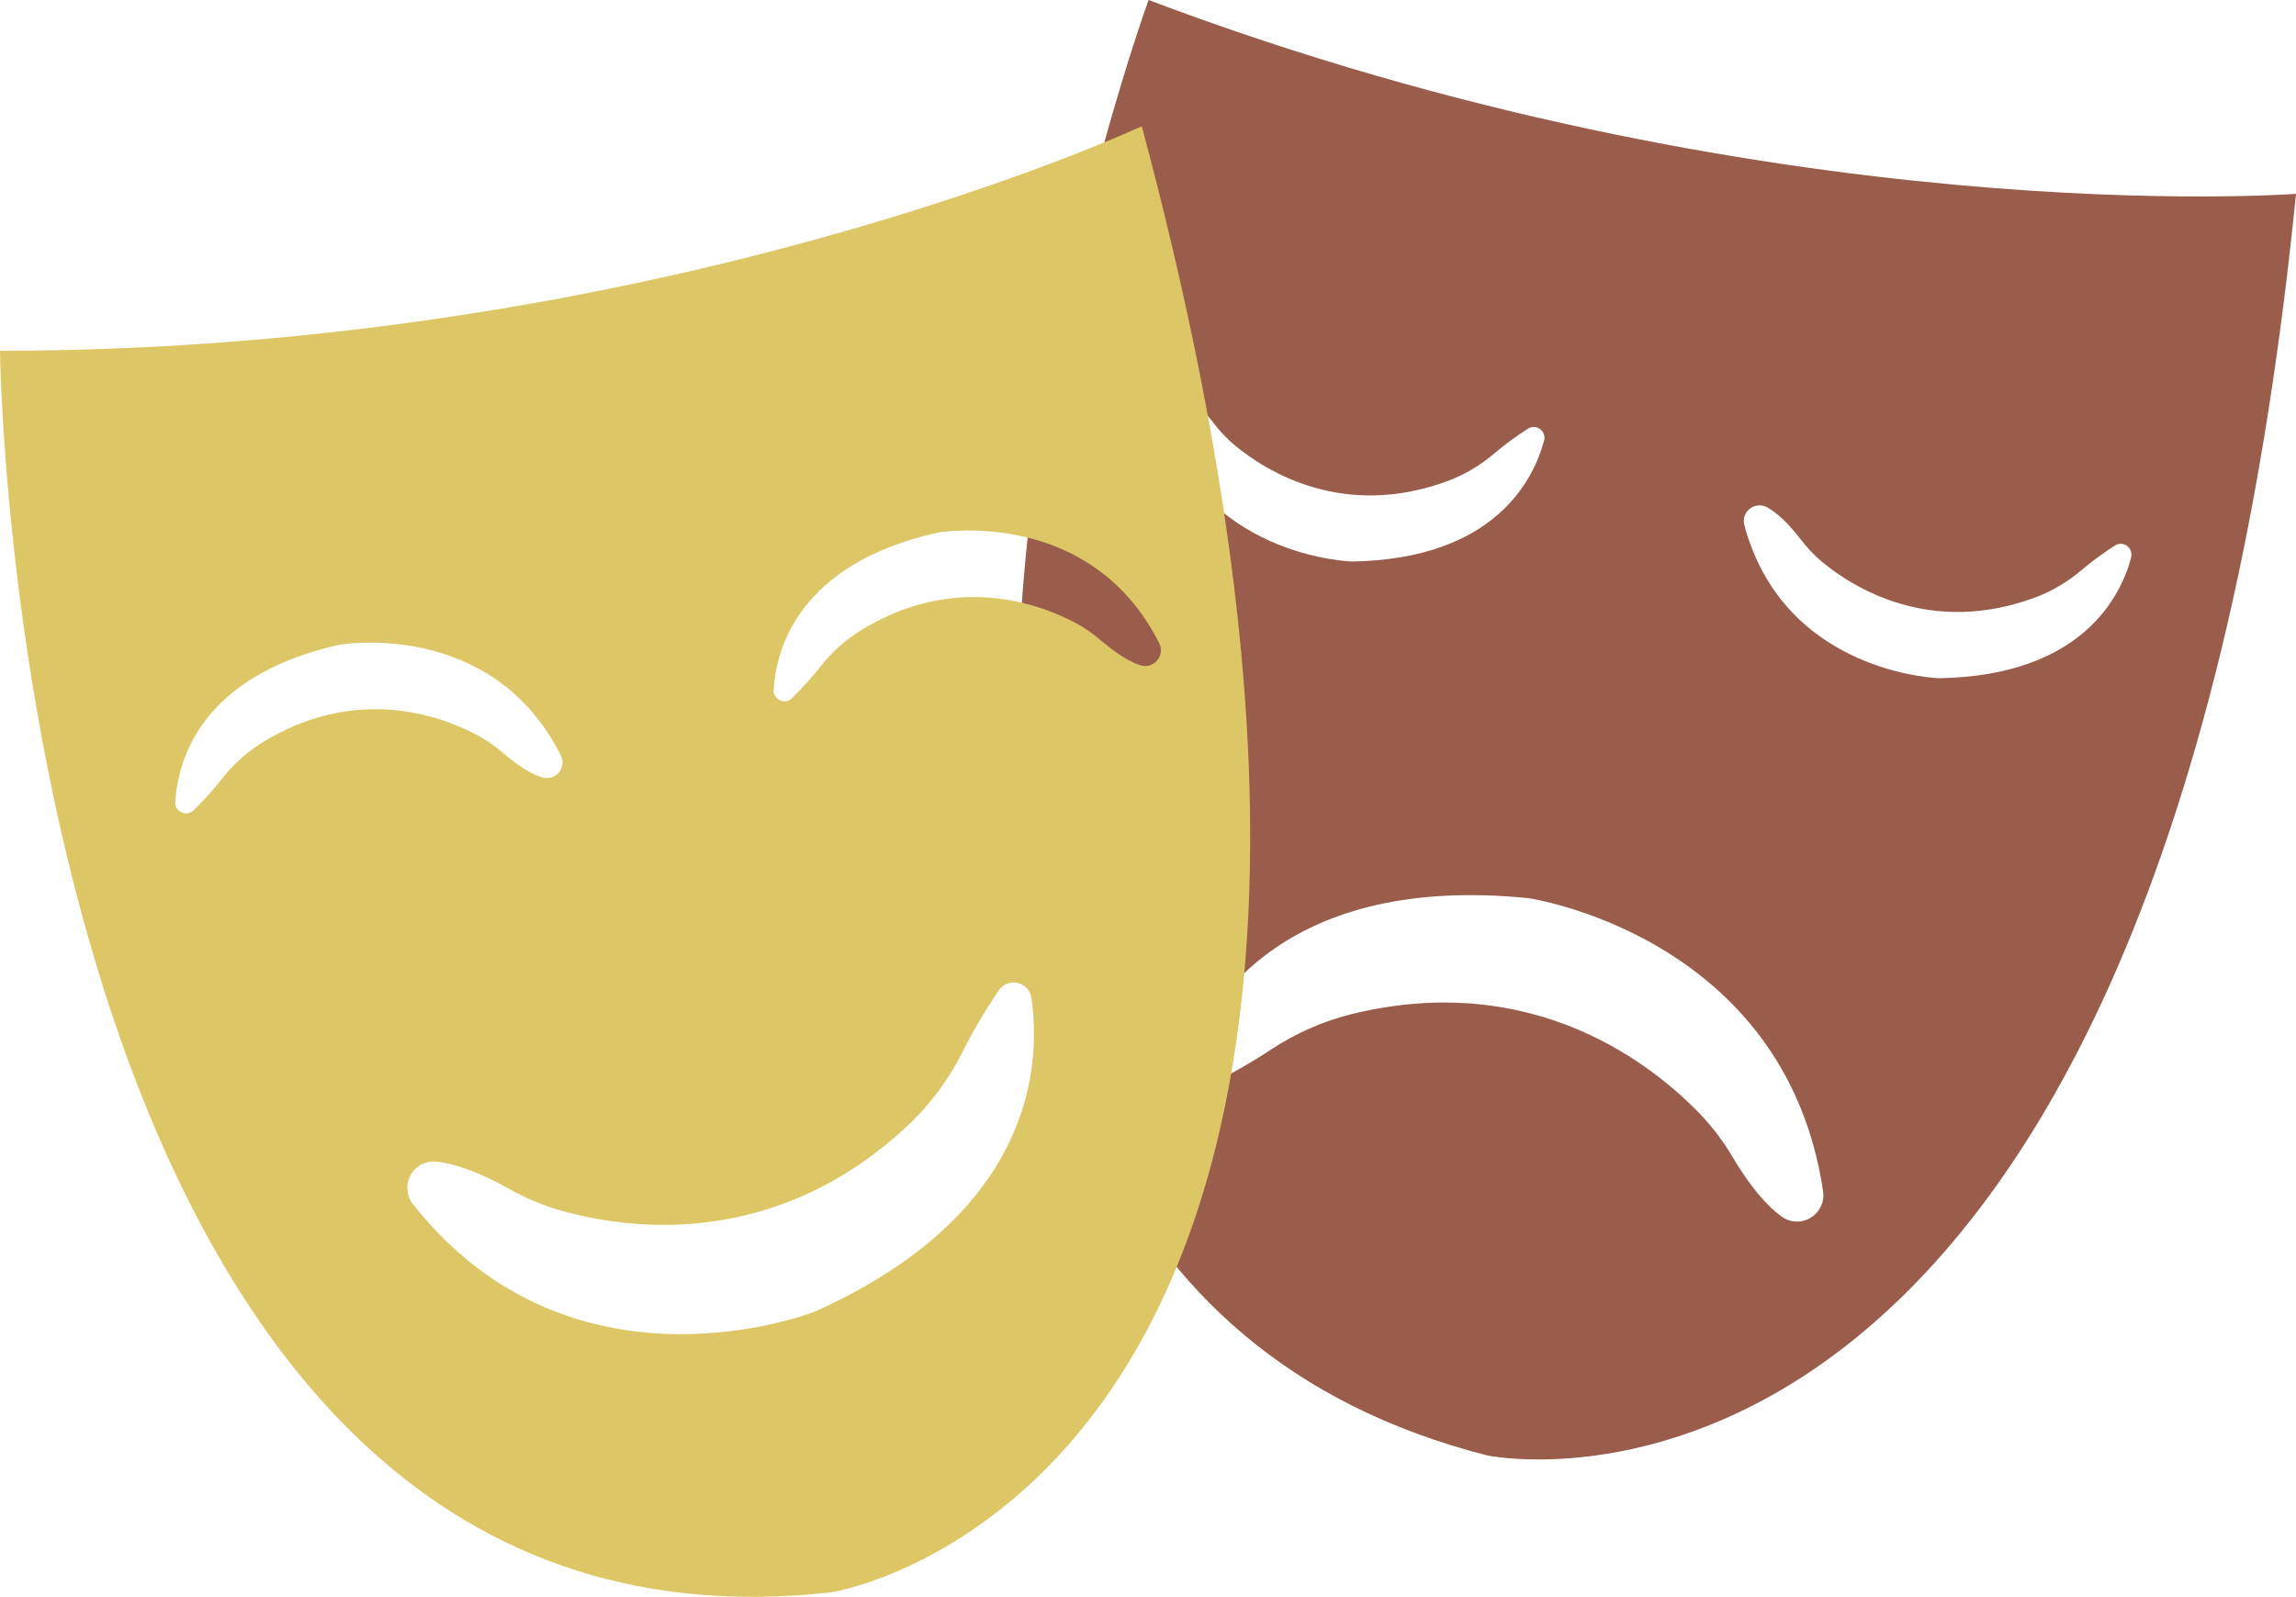
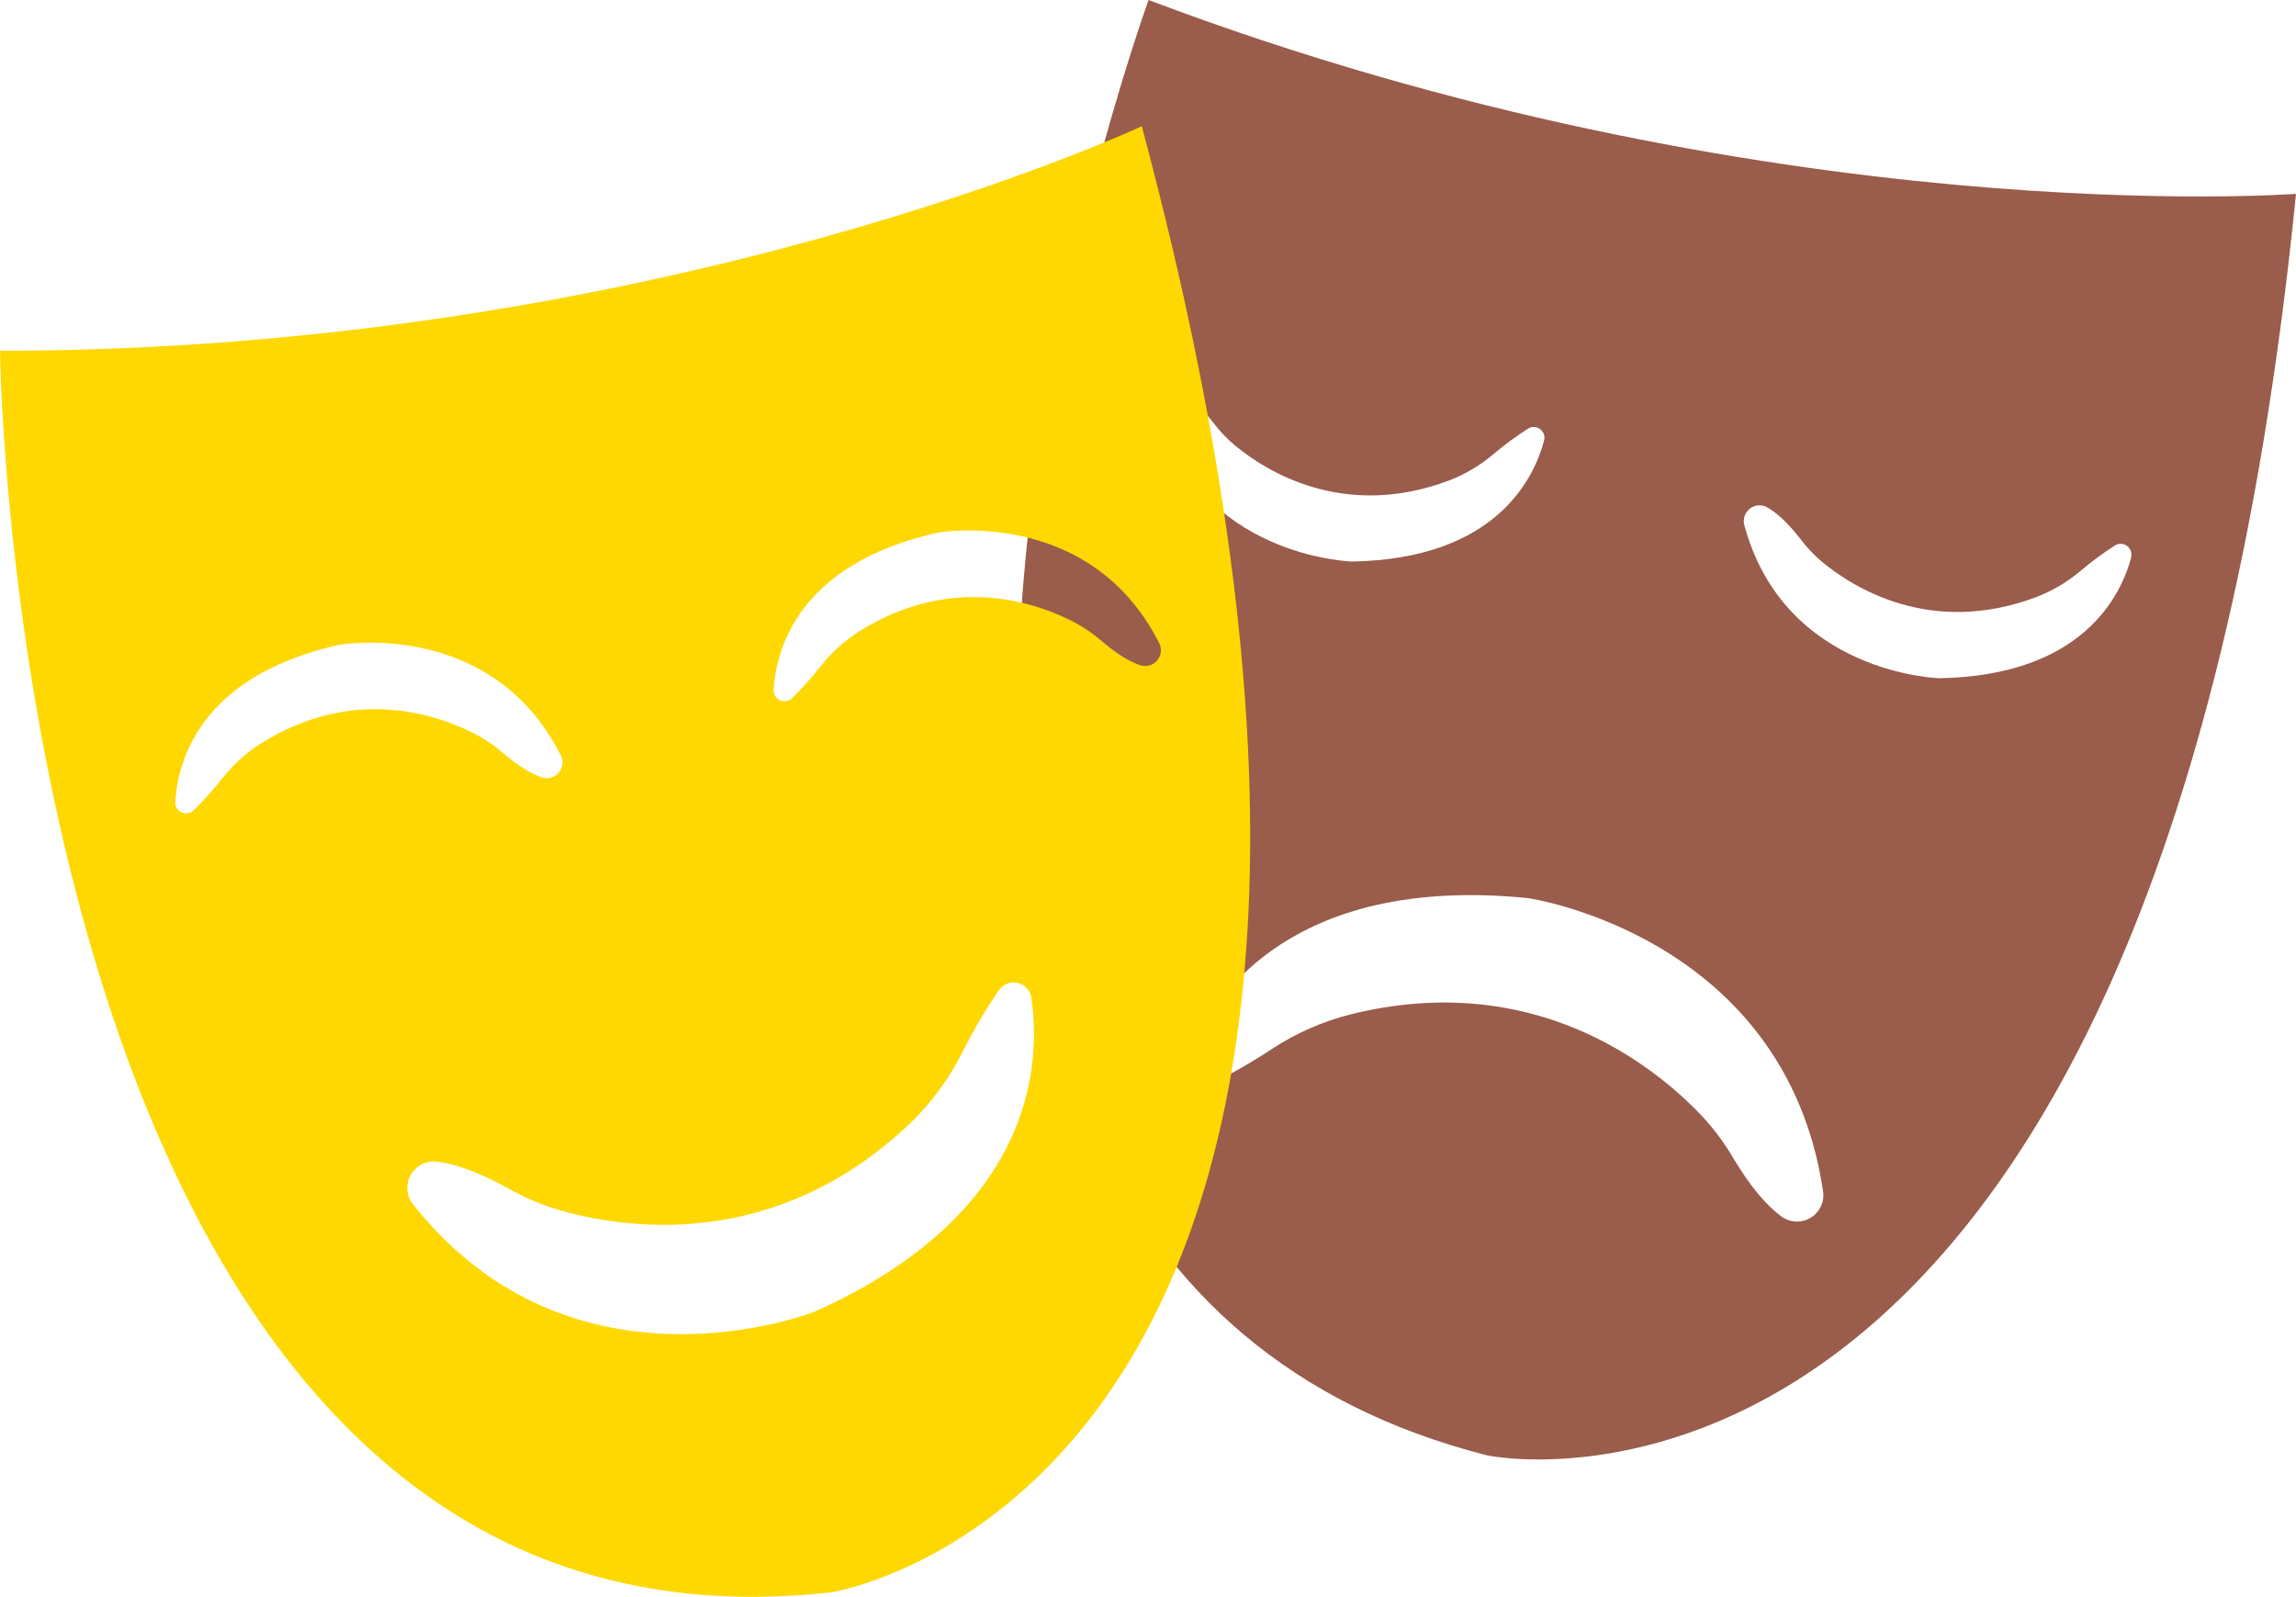
<svg xmlns="http://www.w3.org/2000/svg" viewBox="0 0 514.27 357.69">
  <defs>
-     <style>.cls-1{fill:#9a5c4b;}.cls-2{fill:#ddc665;}</style>
+     <style>.cls-1{fill:#9a5c4b;}.cls-2{fill:#fed800;}</style>
  </defs>
  <g id="Layer_2" data-name="Layer 2">
    <g id="Layer_1-2" data-name="Layer 1">
      <path class="cls-1" d="M257.27,0s-102.7,280.51,75.81,326c0,0,149.76,32,181.19-282.58C514.27,43.41,396,52.45,257.27,0Zm7.06,87.57c2,1.13,4.47,3.28,7.48,7.17a31.54,31.54,0,0,0,4.75,5c7,5.8,24.39,16.78,48,7.89a34.59,34.59,0,0,0,9.89-5.85A71.92,71.92,0,0,1,342.27,96a2.41,2.41,0,0,1,3.59,2.66c-2.28,8.59-10.88,26.56-43,27.12,0,0-34.62-.89-43.67-34.24A3.52,3.52,0,0,1,264.33,87.57ZM399,272.48c-3.09-2.27-6.8-6.35-11-13.43a52.58,52.58,0,0,0-6.94-9.23c-10.54-11.06-37.36-32.77-78.49-22.62A58.36,58.36,0,0,0,284.84,235a122.21,122.21,0,0,1-14.15,8.06,4,4,0,0,1-5.47-5.13c5.5-13.88,23.38-42.13,77.07-36.75,0,0,57.54,8.31,66.06,65.69A5.91,5.91,0,0,1,399,272.48Zm78.38-147.69c-2.28,8.6-10.88,26.56-43,27.13,0,0-34.62-.89-43.67-34.25a3.53,3.53,0,0,1,5.17-4c2,1.13,4.47,3.29,7.48,7.18a31.09,31.09,0,0,0,4.75,5c7,5.8,24.39,16.77,48,7.89a34.82,34.82,0,0,0,9.89-5.85,72.78,72.78,0,0,1,7.8-5.76A2.41,2.41,0,0,1,477.34,124.79Z" />
      <path class="cls-2" d="M255.74,28.27S148.27,78.57,0,78.57c0,0,3.17,298.7,186.22,278.1C186.22,356.67,337.61,333.62,255.74,28.27ZM58.31,166.61a34.8,34.8,0,0,0-8.51,7.73,71.4,71.4,0,0,1-6.48,7.2,2.41,2.41,0,0,1-4.06-1.87c.5-8.88,5.31-28.21,36.69-35.23,0,0,34.08-6.09,49.66,24.75a3.52,3.52,0,0,1-4.26,4.93c-2.17-.71-5-2.31-8.76-5.52a31.4,31.4,0,0,0-5.66-3.92C98.9,160.41,79.66,153.16,58.31,166.61ZM182.5,293.8s-54,21.46-90-24.05a5.92,5.92,0,0,1,5.36-9.54c3.81.44,9.06,2.12,16.27,6.14a51.82,51.82,0,0,0,10.62,4.55c14.64,4.34,48.72,9.81,79.32-19.49a58.44,58.44,0,0,0,11.41-15.56,121.25,121.25,0,0,1,8.24-14,4,4,0,0,1,7.3,1.73C233.17,238.31,231.74,271.72,182.5,293.8ZM255.39,149c-2.18-.7-5-2.31-8.77-5.52a31.4,31.4,0,0,0-5.66-3.92c-8-4.27-27.27-11.52-48.62,1.93a35,35,0,0,0-8.51,7.73,72.59,72.59,0,0,1-6.48,7.21,2.41,2.41,0,0,1-4.06-1.88c.51-8.88,5.32-28.2,36.69-35.23,0,0,34.09-6.09,49.67,24.76A3.52,3.52,0,0,1,255.39,149Z" />
    </g>
  </g>
</svg>
